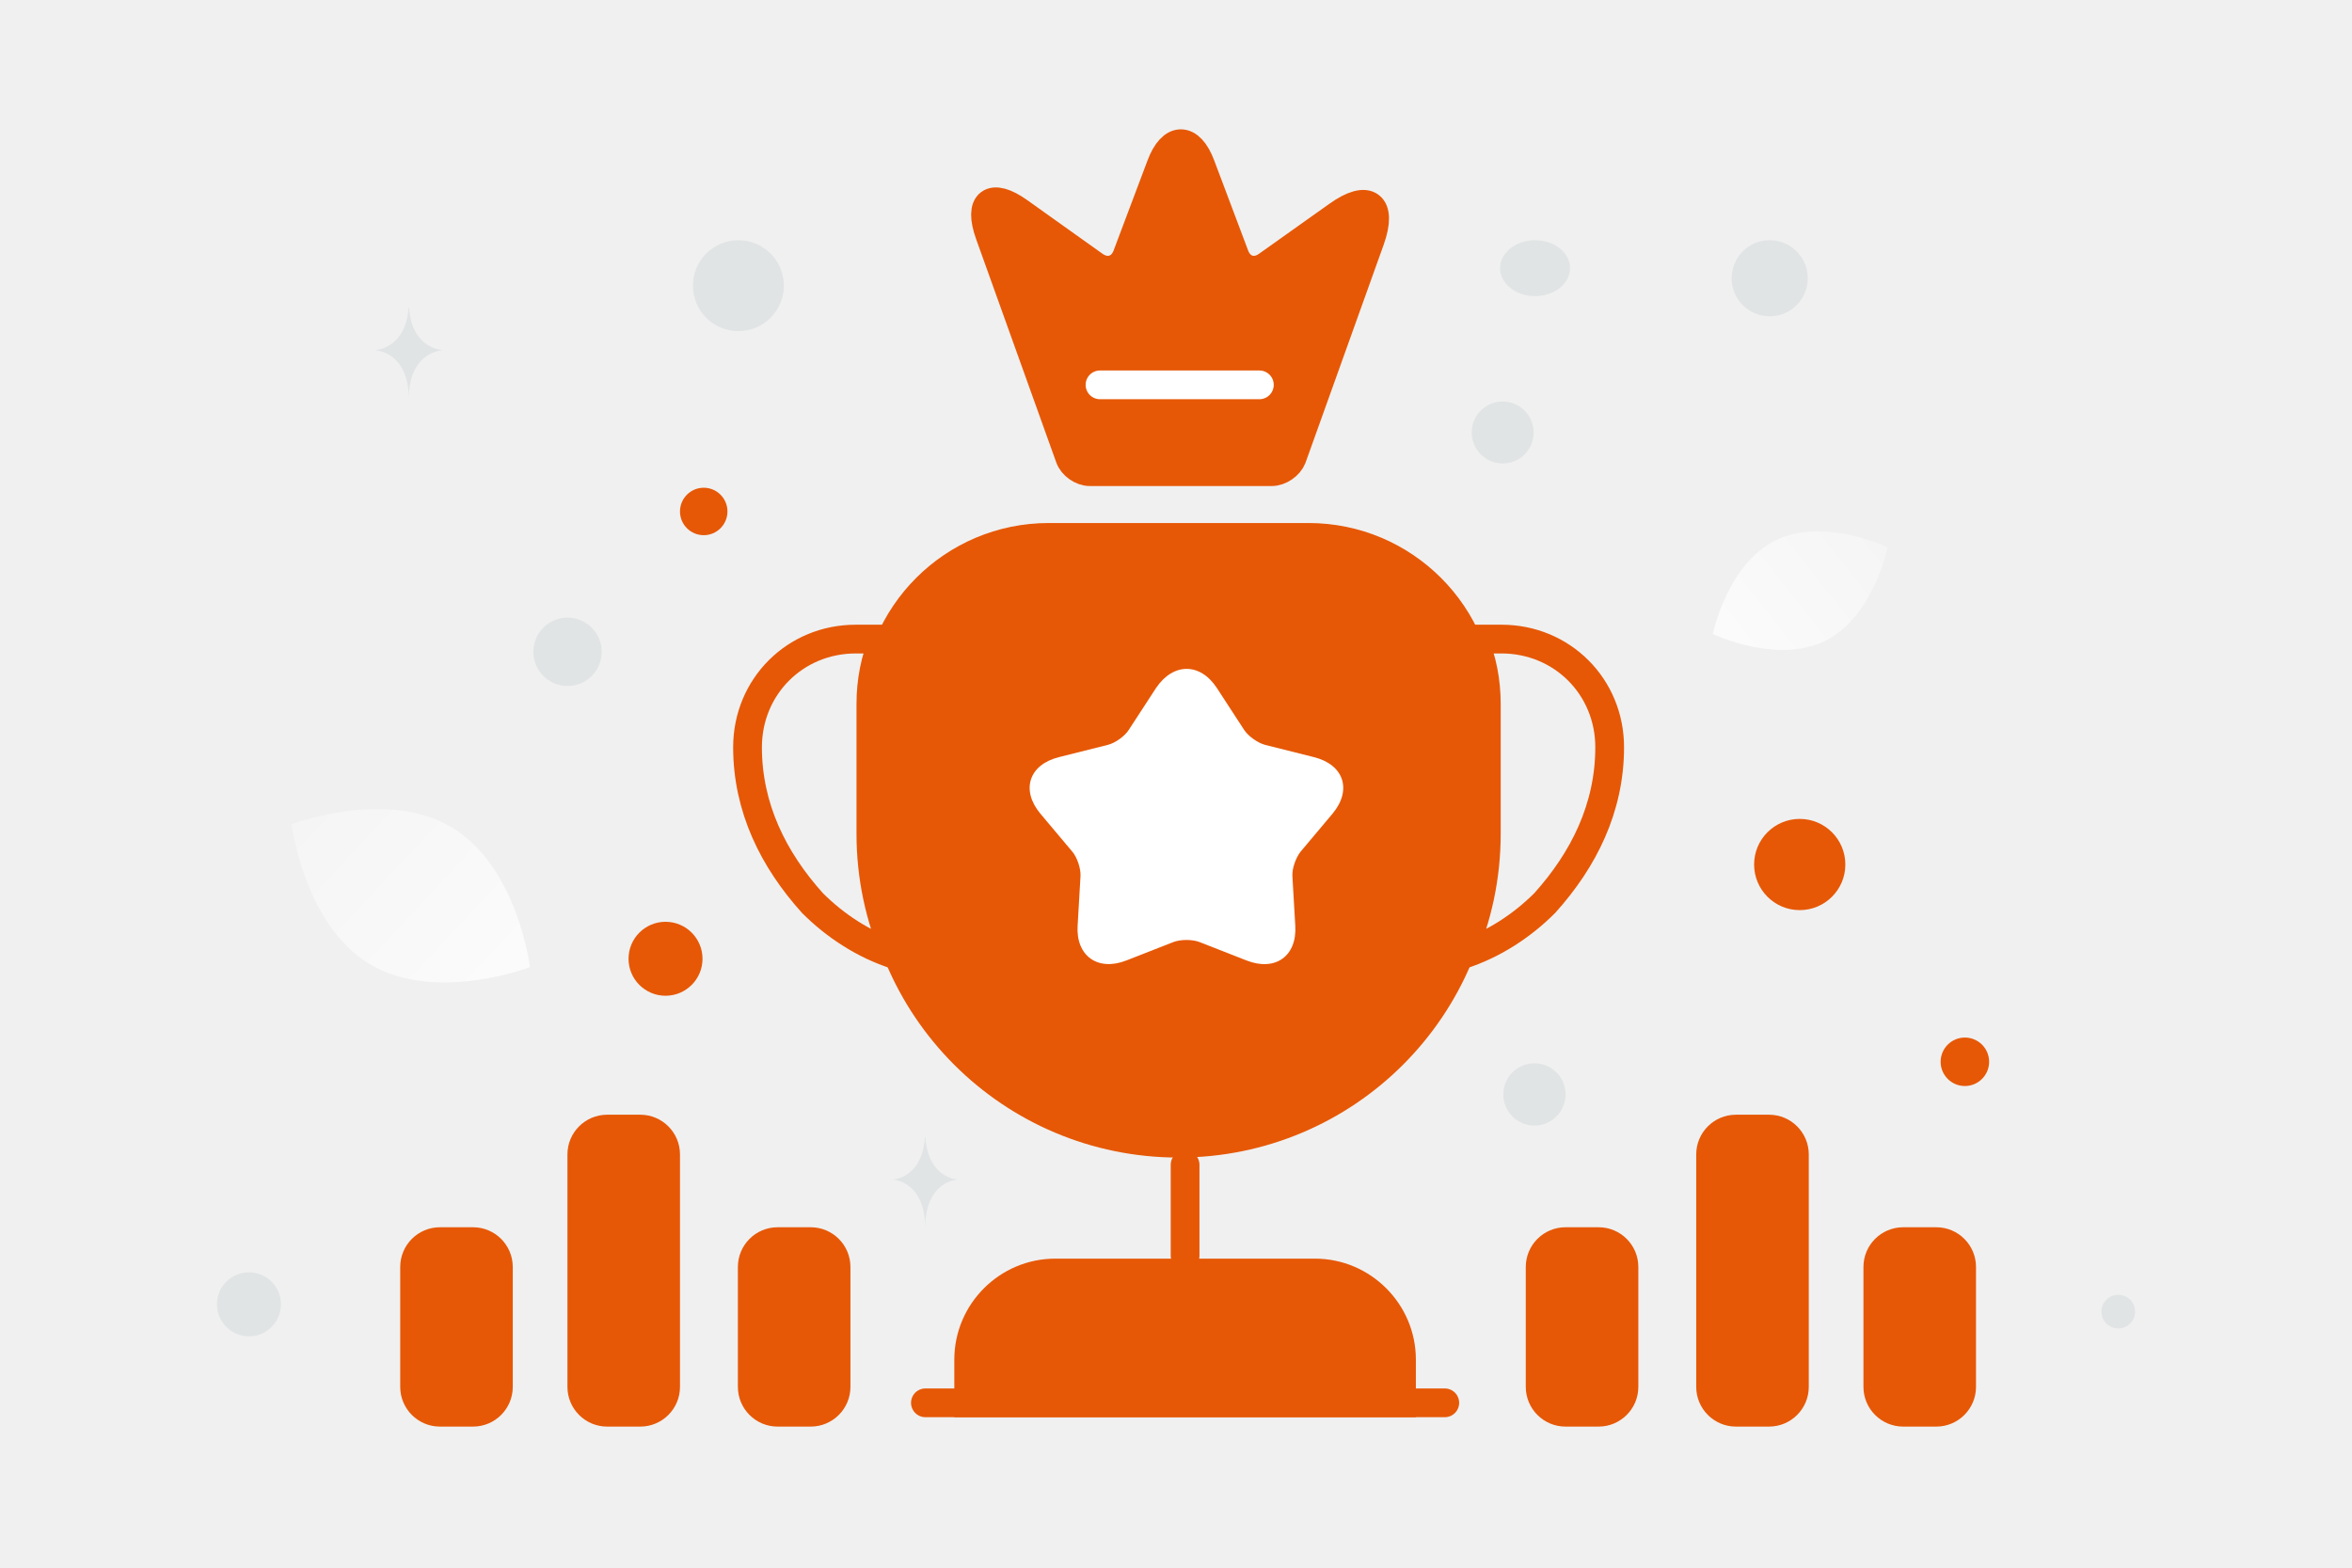
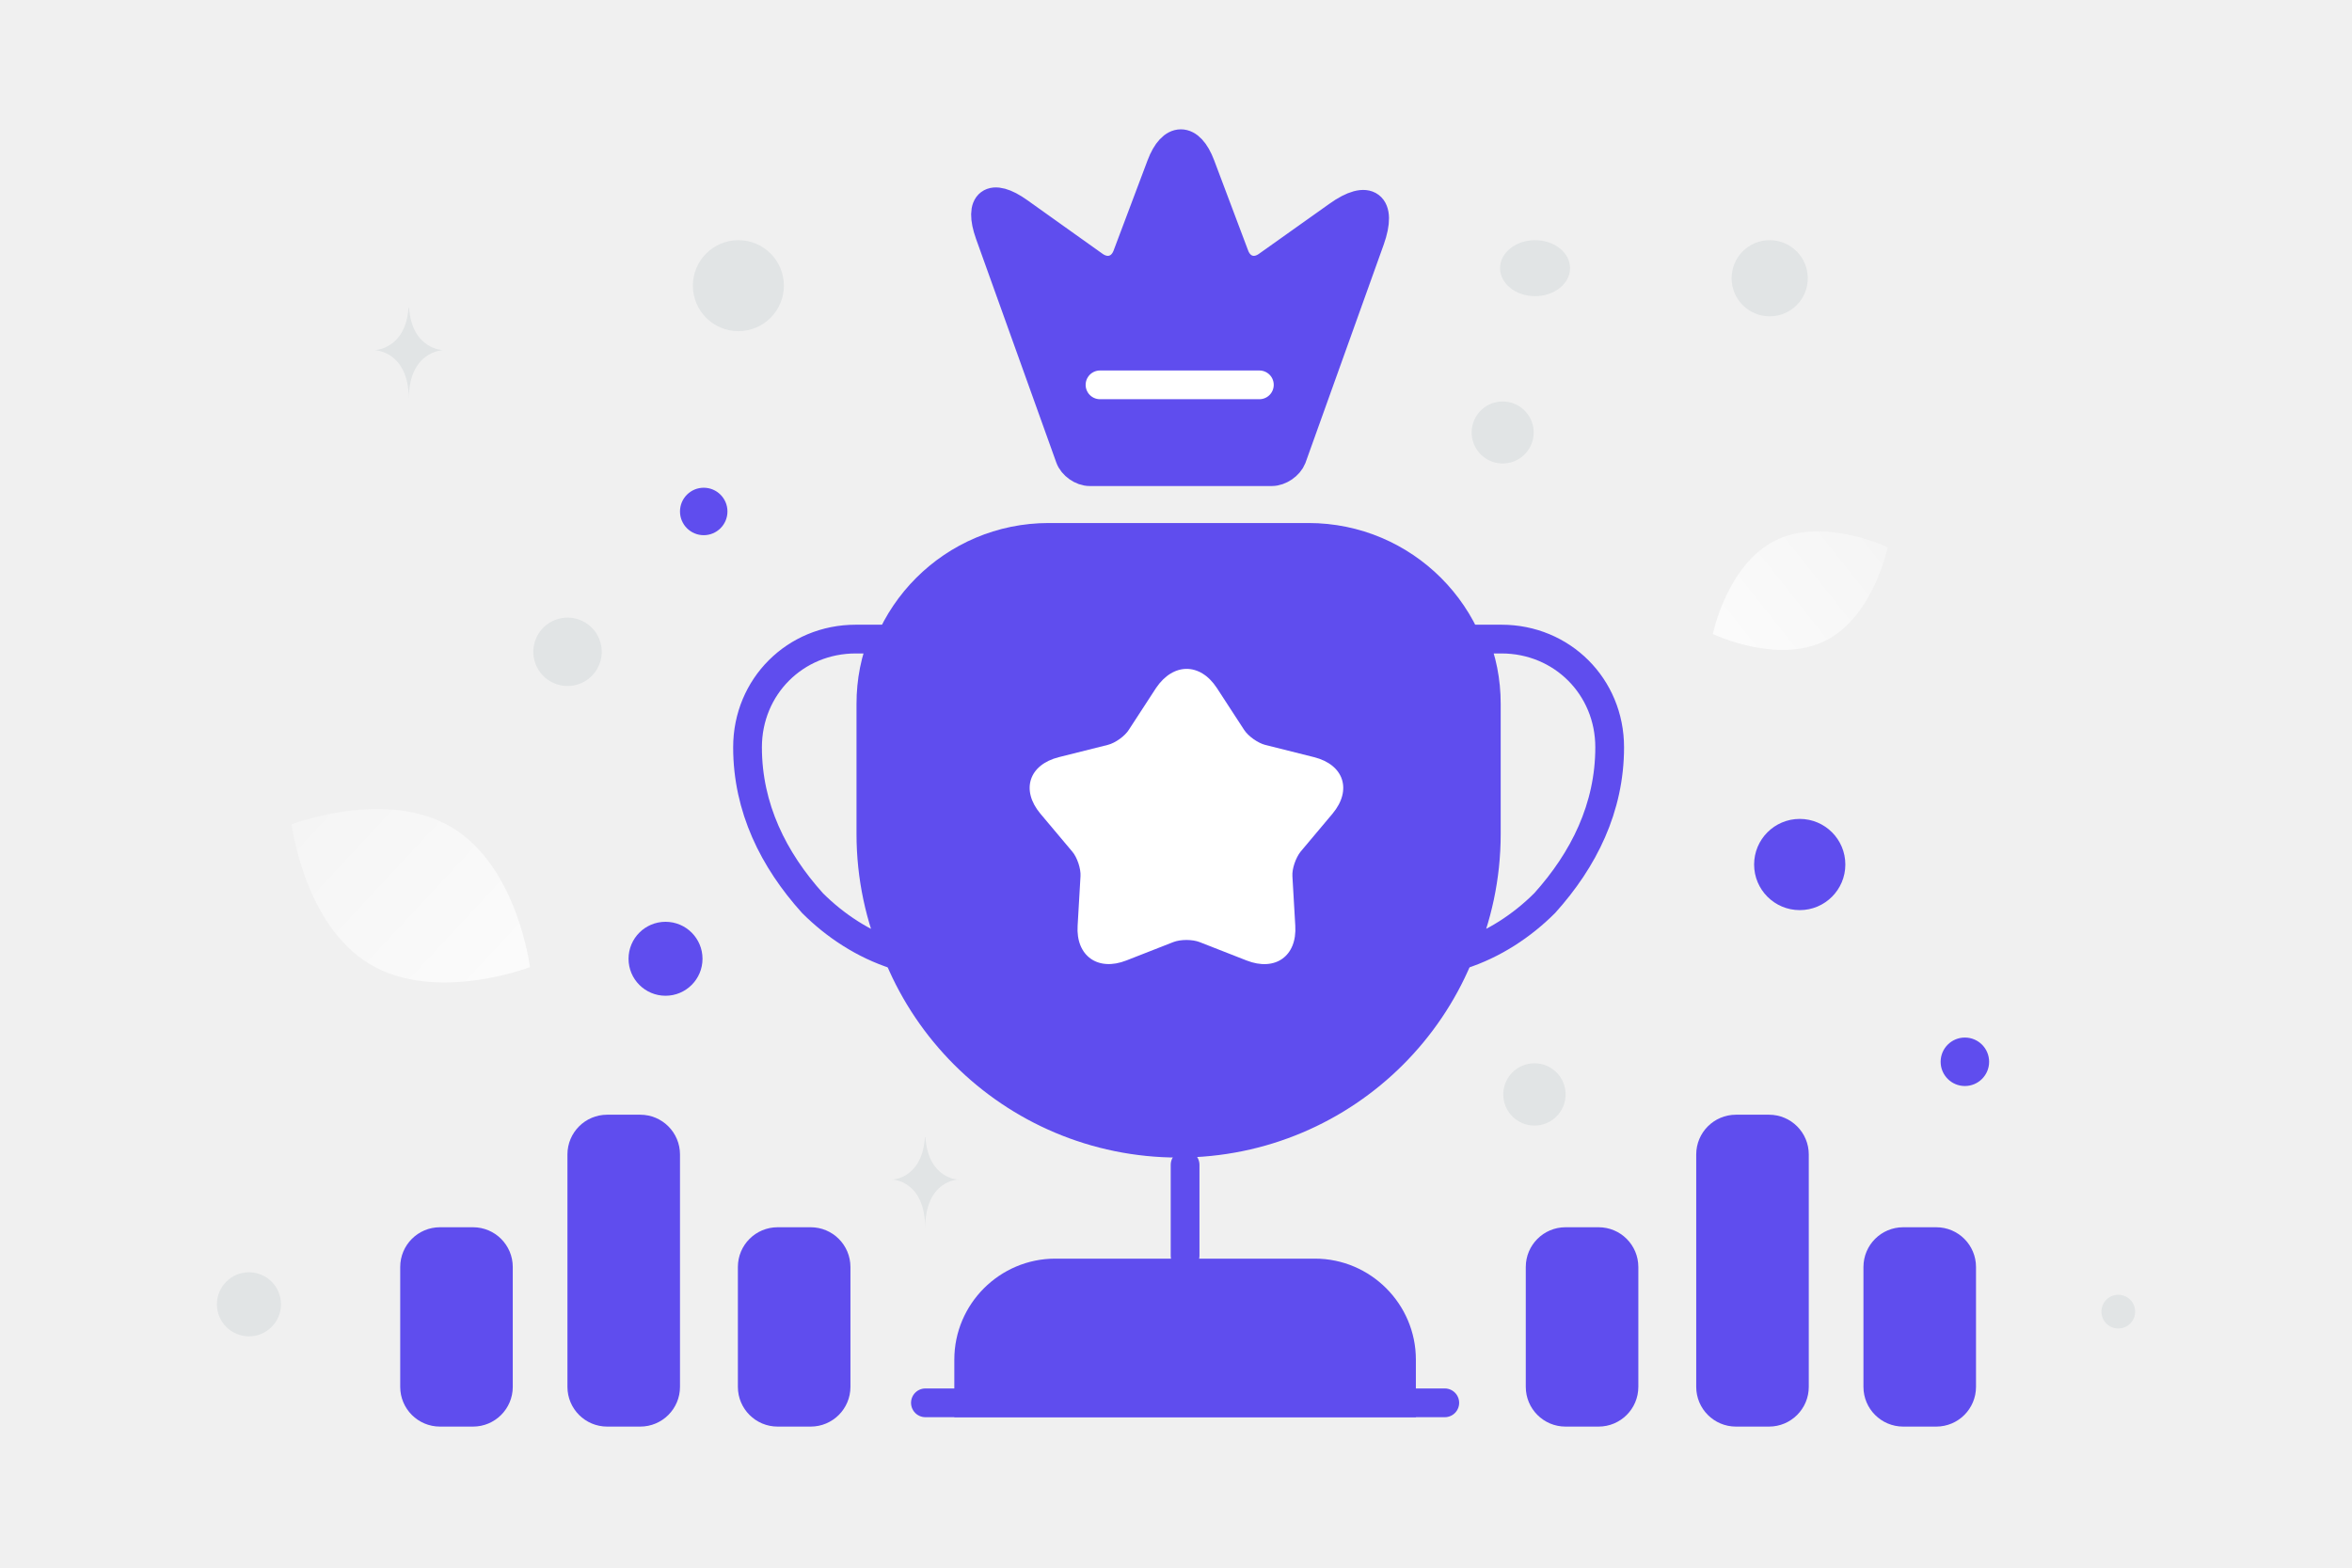
<svg xmlns="http://www.w3.org/2000/svg" width="900" height="600" viewBox="0 0 900 600" fill="none">
  <path fill="transparent" d="M0 0h900v600H0z" />
-   <path d="M486.661 180.519h-69.669c-3.113 0-6.597-2.437-7.635-5.392l-30.684-85.525c-4.373-12.26.741-16.027 11.266-8.494l28.905 20.606c4.818 3.324 10.303 1.625 12.378-3.766l13.044-34.64c4.151-11.078 11.044-11.078 15.194 0l13.045 34.64c2.075 5.391 7.56 7.09 12.303 3.766l27.127-19.276c11.562-8.272 17.121-4.063 12.377 9.305l-29.943 83.532c-1.111 2.807-4.595 5.244-7.708 5.244z" fill="#e65806" stroke="#e65806" stroke-width="11" stroke-linecap="round" stroke-linejoin="round" />
+   <path d="M486.661 180.519h-69.669c-3.113 0-6.597-2.437-7.635-5.392l-30.684-85.525c-4.373-12.26.741-16.027 11.266-8.494l28.905 20.606c4.818 3.324 10.303 1.625 12.378-3.766l13.044-34.64c4.151-11.078 11.044-11.078 15.194 0l13.045 34.64c2.075 5.391 7.56 7.09 12.303 3.766l27.127-19.276c11.562-8.272 17.121-4.063 12.377 9.305l-29.943 83.532c-1.111 2.807-4.595 5.244-7.708 5.244z" fill="#5f4dee" stroke="#5f4dee" stroke-width="11" stroke-linecap="round" stroke-linejoin="round" />
  <path d="M420.922 147.293H481.9" stroke="#fff" stroke-width="11" stroke-linecap="round" stroke-linejoin="round" />
-   <path d="M453.479 445.814v34.779" stroke="#e65806" stroke-width="11" stroke-linecap="round" stroke-linejoin="round" />
-   <path d="M370.673 536.902h165.615V520.34c0-18.217-14.905-33.123-33.123-33.123h-99.369c-18.218 0-33.123 14.906-33.123 33.123v16.562z" fill="#e65806" stroke="#e65806" stroke-width="11" stroke-miterlimit="10" />
-   <path d="M354.111 536.902h198.738M342.851 365.493c-12.421-3.975-23.352-11.262-31.964-19.874-14.905-16.562-24.842-36.435-24.842-59.621 0-23.187 18.218-41.404 41.404-41.404h10.765c-3.313 7.618-4.969 16.064-4.969 24.842v49.685c0 16.561 3.478 32.129 9.606 46.372zm216.29-.001c12.421-3.974 23.351-11.262 31.963-19.874 14.906-16.561 24.843-36.435 24.843-59.621s-18.218-41.404-41.404-41.404h-10.765c3.312 7.619 4.968 16.065 4.968 24.843v49.684c0 16.562-3.478 32.129-9.605 46.372z" stroke="#e65806" stroke-width="11" stroke-linecap="round" stroke-linejoin="round" />
-   <path d="M450.998 437.533c-64.093 0-115.931-51.837-115.931-115.93v-49.685c0-36.601 29.645-66.246 66.246-66.246h99.369c36.601 0 66.246 29.645 66.246 66.246v49.685c0 64.093-51.837 115.93-115.93 115.93z" fill="#e65806" stroke="#e65806" stroke-width="11" stroke-linecap="round" stroke-linejoin="round" />
+   <path d="M453.479 445.814v34.779" stroke="#5f4dee" stroke-width="11" stroke-linecap="round" stroke-linejoin="round" />
+   <path d="M370.673 536.902h165.615V520.34c0-18.217-14.905-33.123-33.123-33.123h-99.369c-18.218 0-33.123 14.906-33.123 33.123v16.562z" fill="#5f4dee" stroke="#5f4dee" stroke-width="11" stroke-miterlimit="10" />
+   <path d="M354.111 536.902h198.738M342.851 365.493c-12.421-3.975-23.352-11.262-31.964-19.874-14.905-16.562-24.842-36.435-24.842-59.621 0-23.187 18.218-41.404 41.404-41.404h10.765c-3.313 7.618-4.969 16.064-4.969 24.842v49.685c0 16.561 3.478 32.129 9.606 46.372zm216.29-.001c12.421-3.974 23.351-11.262 31.963-19.874 14.906-16.561 24.843-36.435 24.843-59.621s-18.218-41.404-41.404-41.404h-10.765c3.312 7.619 4.968 16.065 4.968 24.843v49.684c0 16.562-3.478 32.129-9.605 46.372z" stroke="#5f4dee" stroke-width="11" stroke-linecap="round" stroke-linejoin="round" />
+   <path d="M450.998 437.533c-64.093 0-115.931-51.837-115.931-115.93v-49.685c0-36.601 29.645-66.246 66.246-66.246h99.369c36.601 0 66.246 29.645 66.246 66.246v49.685c0 64.093-51.837 115.93-115.93 115.93z" fill="#5f4dee" stroke="#5f4dee" stroke-width="11" stroke-linecap="round" stroke-linejoin="round" />
  <path d="m465.623 263.295 10.433 16.032c1.648 2.521 5.308 5.043 8.054 5.764l18.67 4.683c11.531 2.882 14.643 12.609 7.139 21.615l-12.264 14.591c-1.831 2.342-3.295 6.485-3.112 9.367l1.098 18.913c.733 11.708-7.687 17.653-18.67 13.33l-17.937-7.025c-2.746-1.081-7.322-1.081-10.068 0l-17.937 7.025c-10.983 4.323-19.403-1.802-18.67-13.33l1.098-18.913c.183-2.882-1.282-7.206-3.112-9.367l-12.264-14.591c-7.504-9.006-4.392-18.733 7.139-21.615l18.67-4.683c2.929-.721 6.589-3.423 8.054-5.764l10.433-16.032c6.589-9.727 16.84-9.727 23.246 0z" fill="#fff" />
-   <rect x="217.132" y="426.634" width="43.07" height="119.366" rx="15.212" fill="#e65806" />
-   <rect x="153.143" y="469.704" width="43.07" height="76.296" rx="15.212" fill="#e65806" />
-   <rect x="282.353" y="469.704" width="43.07" height="76.296" rx="15.212" fill="#e65806" />
-   <rect width="43.07" height="119.366" rx="15.212" transform="matrix(-1 0 0 1 692.134 426.634)" fill="#e65806" />
-   <rect width="43.07" height="76.296" rx="15.212" transform="matrix(-1 0 0 1 756.125 469.704)" fill="#e65806" />
-   <rect width="43.07" height="76.296" rx="15.212" transform="matrix(-1 0 0 1 626.914 469.704)" fill="#e65806" />
+   <rect x="217.132" y="426.634" width="43.07" height="119.366" rx="15.212" fill="#5f4dee" />
+   <rect x="153.143" y="469.704" width="43.07" height="76.296" rx="15.212" fill="#5f4dee" />
+   <rect x="282.353" y="469.704" width="43.07" height="76.296" rx="15.212" fill="#5f4dee" />
+   <rect width="43.07" height="119.366" rx="15.212" transform="matrix(-1 0 0 1 692.134 426.634)" fill="#5f4dee" />
+   <rect width="43.07" height="76.296" rx="15.212" transform="matrix(-1 0 0 1 756.125 469.704)" fill="#5f4dee" />
+   <rect width="43.07" height="76.296" rx="15.212" transform="matrix(-1 0 0 1 626.914 469.704)" fill="#5f4dee" />
  <path d="M698.411 245.262c-18.472 9.163-42.989-2.619-42.989-2.619s5.448-26.633 23.93-35.784c18.472-9.163 42.98 2.606 42.98 2.606s-5.449 26.634-23.921 35.797z" fill="url(#a)" />
  <path d="M141.498 368.999c25.175 15.088 61.293 1.14 61.293 1.14s-4.722-38.406-29.913-53.477c-25.175-15.088-61.277-1.157-61.277-1.157s4.722 38.405 29.897 53.494z" fill="url(#b)" />
-   <circle cx="254.666" cy="366.951" r="14.152" transform="rotate(180 254.666 366.951)" fill="#e65806" />
-   <circle cx="269.283" cy="195.751" r="9.08" transform="rotate(180 269.283 195.751)" fill="#e65806" />
-   <circle cx="688.671" cy="330.876" r="17.455" transform="rotate(180 688.671 330.876)" fill="#e65806" />
-   <circle r="9.276" transform="matrix(-1 0 0 1 751.866 406.377)" fill="#e65806" />
+   <circle cx="254.666" cy="366.951" r="14.152" transform="rotate(180 254.666 366.951)" fill="#5f4dee" />
+   <circle cx="269.283" cy="195.751" r="9.08" transform="rotate(180 269.283 195.751)" fill="#5f4dee" />
+   <circle cx="688.671" cy="330.876" r="17.455" transform="rotate(180 688.671 330.876)" fill="#5f4dee" />
+   <circle r="9.276" transform="matrix(-1 0 0 1 751.866 406.377)" fill="#5f4dee" />
  <circle r="11.927" transform="matrix(-1 0 0 1 587.159 418.872)" fill="#E1E4E5" />
  <circle r="12.262" transform="matrix(-1 0 0 1 95.262 499.194)" fill="#E1E4E5" />
  <circle r="6.454" transform="matrix(-1 0 0 1 810.572 502)" fill="#E1E4E5" />
  <circle r="14.577" transform="matrix(-1 0 0 1 677.18 106.495)" fill="#E1E4E5" />
  <circle r="13.09" transform="scale(1 -1) rotate(-75 -53.971 -266.242)" fill="#E1E4E5" />
  <circle r="17.414" transform="matrix(-1 0 0 1 282.541 109.332)" fill="#E1E4E5" />
  <ellipse rx="13.396" ry="10.716" transform="matrix(-1 0 0 1 587.397 102.634)" fill="#E1E4E5" />
  <circle r="11.87" transform="scale(1 -1) rotate(-75 179.645 -457.44)" fill="#E1E4E5" />
  <path d="M156.332 117.76h.19c1.131 16.01 13.038 16.257 13.038 16.257s-13.13.256-13.13 18.756c0-18.5-13.131-18.756-13.131-18.756s11.903-.247 13.033-16.257zm197.602 317.488h.183c1.085 15.963 12.517 16.209 12.517 16.209s-12.606.255-12.606 18.701c0-18.446-12.606-18.701-12.606-18.701s11.427-.246 12.512-16.209z" fill="#E1E4E5" />
  <defs>
    <linearGradient id="a" x1="627.476" y1="273.844" x2="779.834" y2="153.328" gradientUnits="userSpaceOnUse">
      <stop stop-color="#fff" />
      <stop offset="1" stop-color="#EEE" />
    </linearGradient>
    <linearGradient id="b" x1="238.919" y1="417.567" x2="36.352" y2="229.356" gradientUnits="userSpaceOnUse">
      <stop stop-color="#fff" />
      <stop offset="1" stop-color="#EEE" />
    </linearGradient>
  </defs>
</svg>
